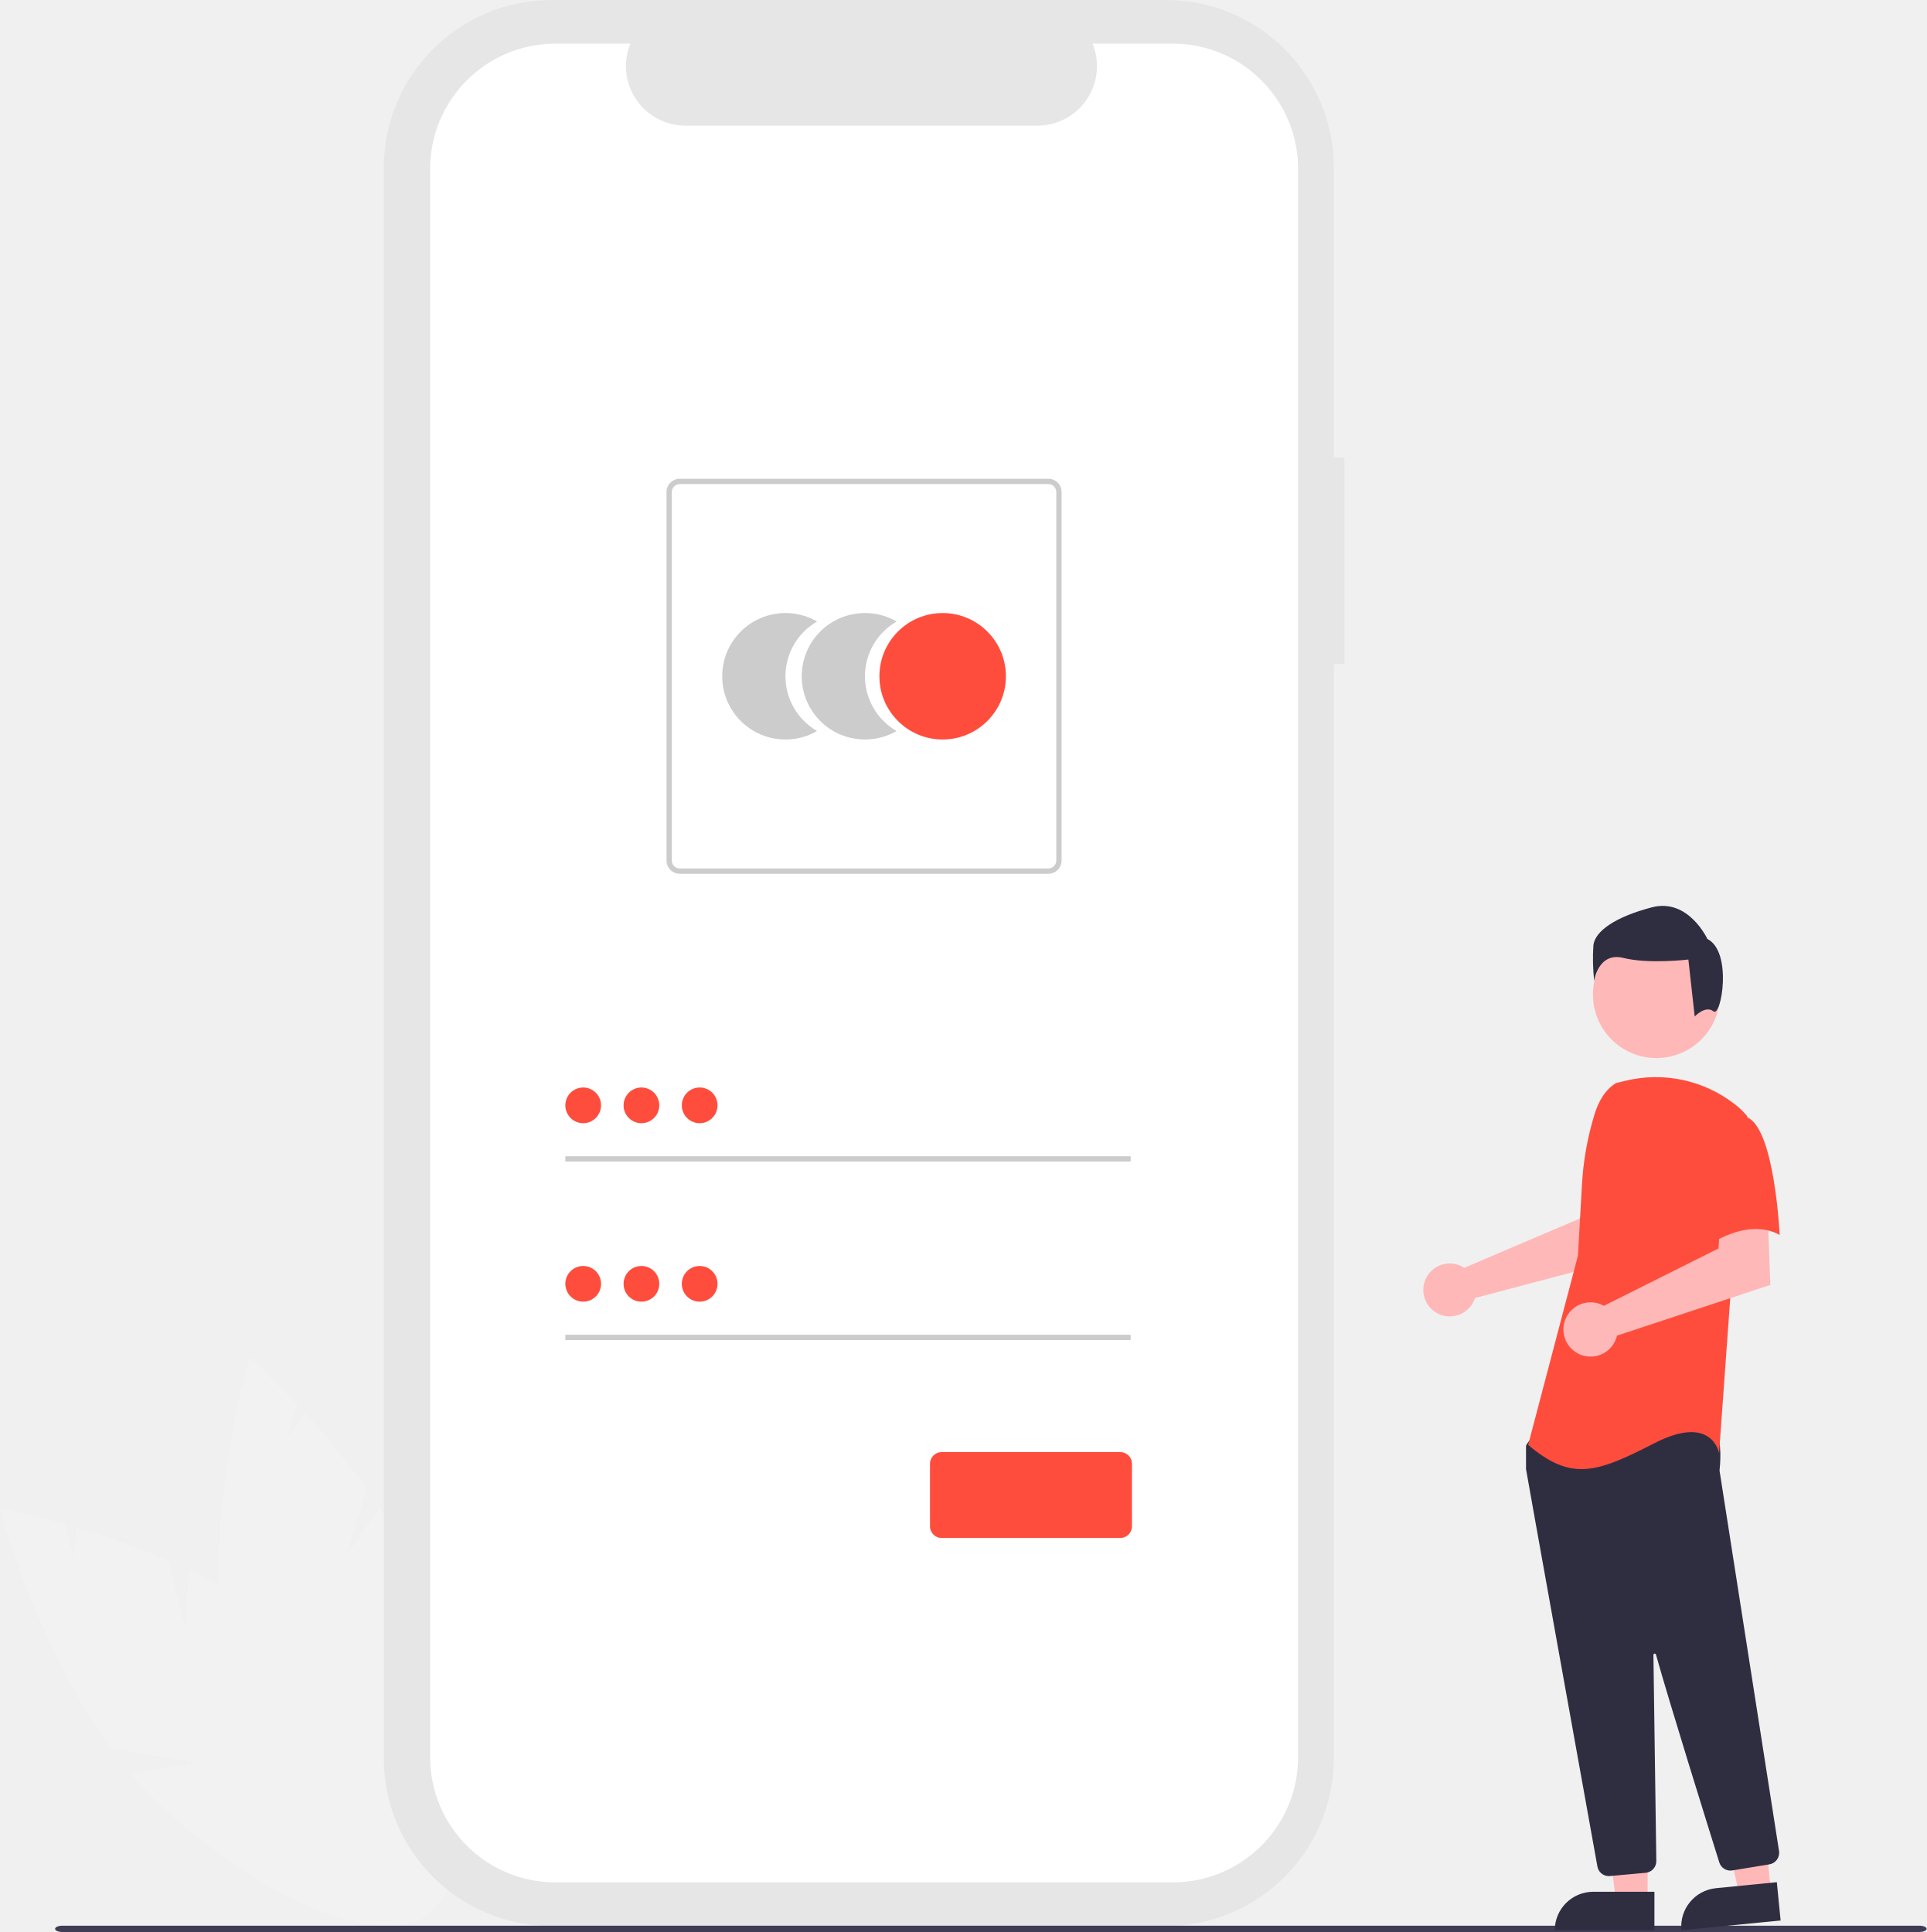
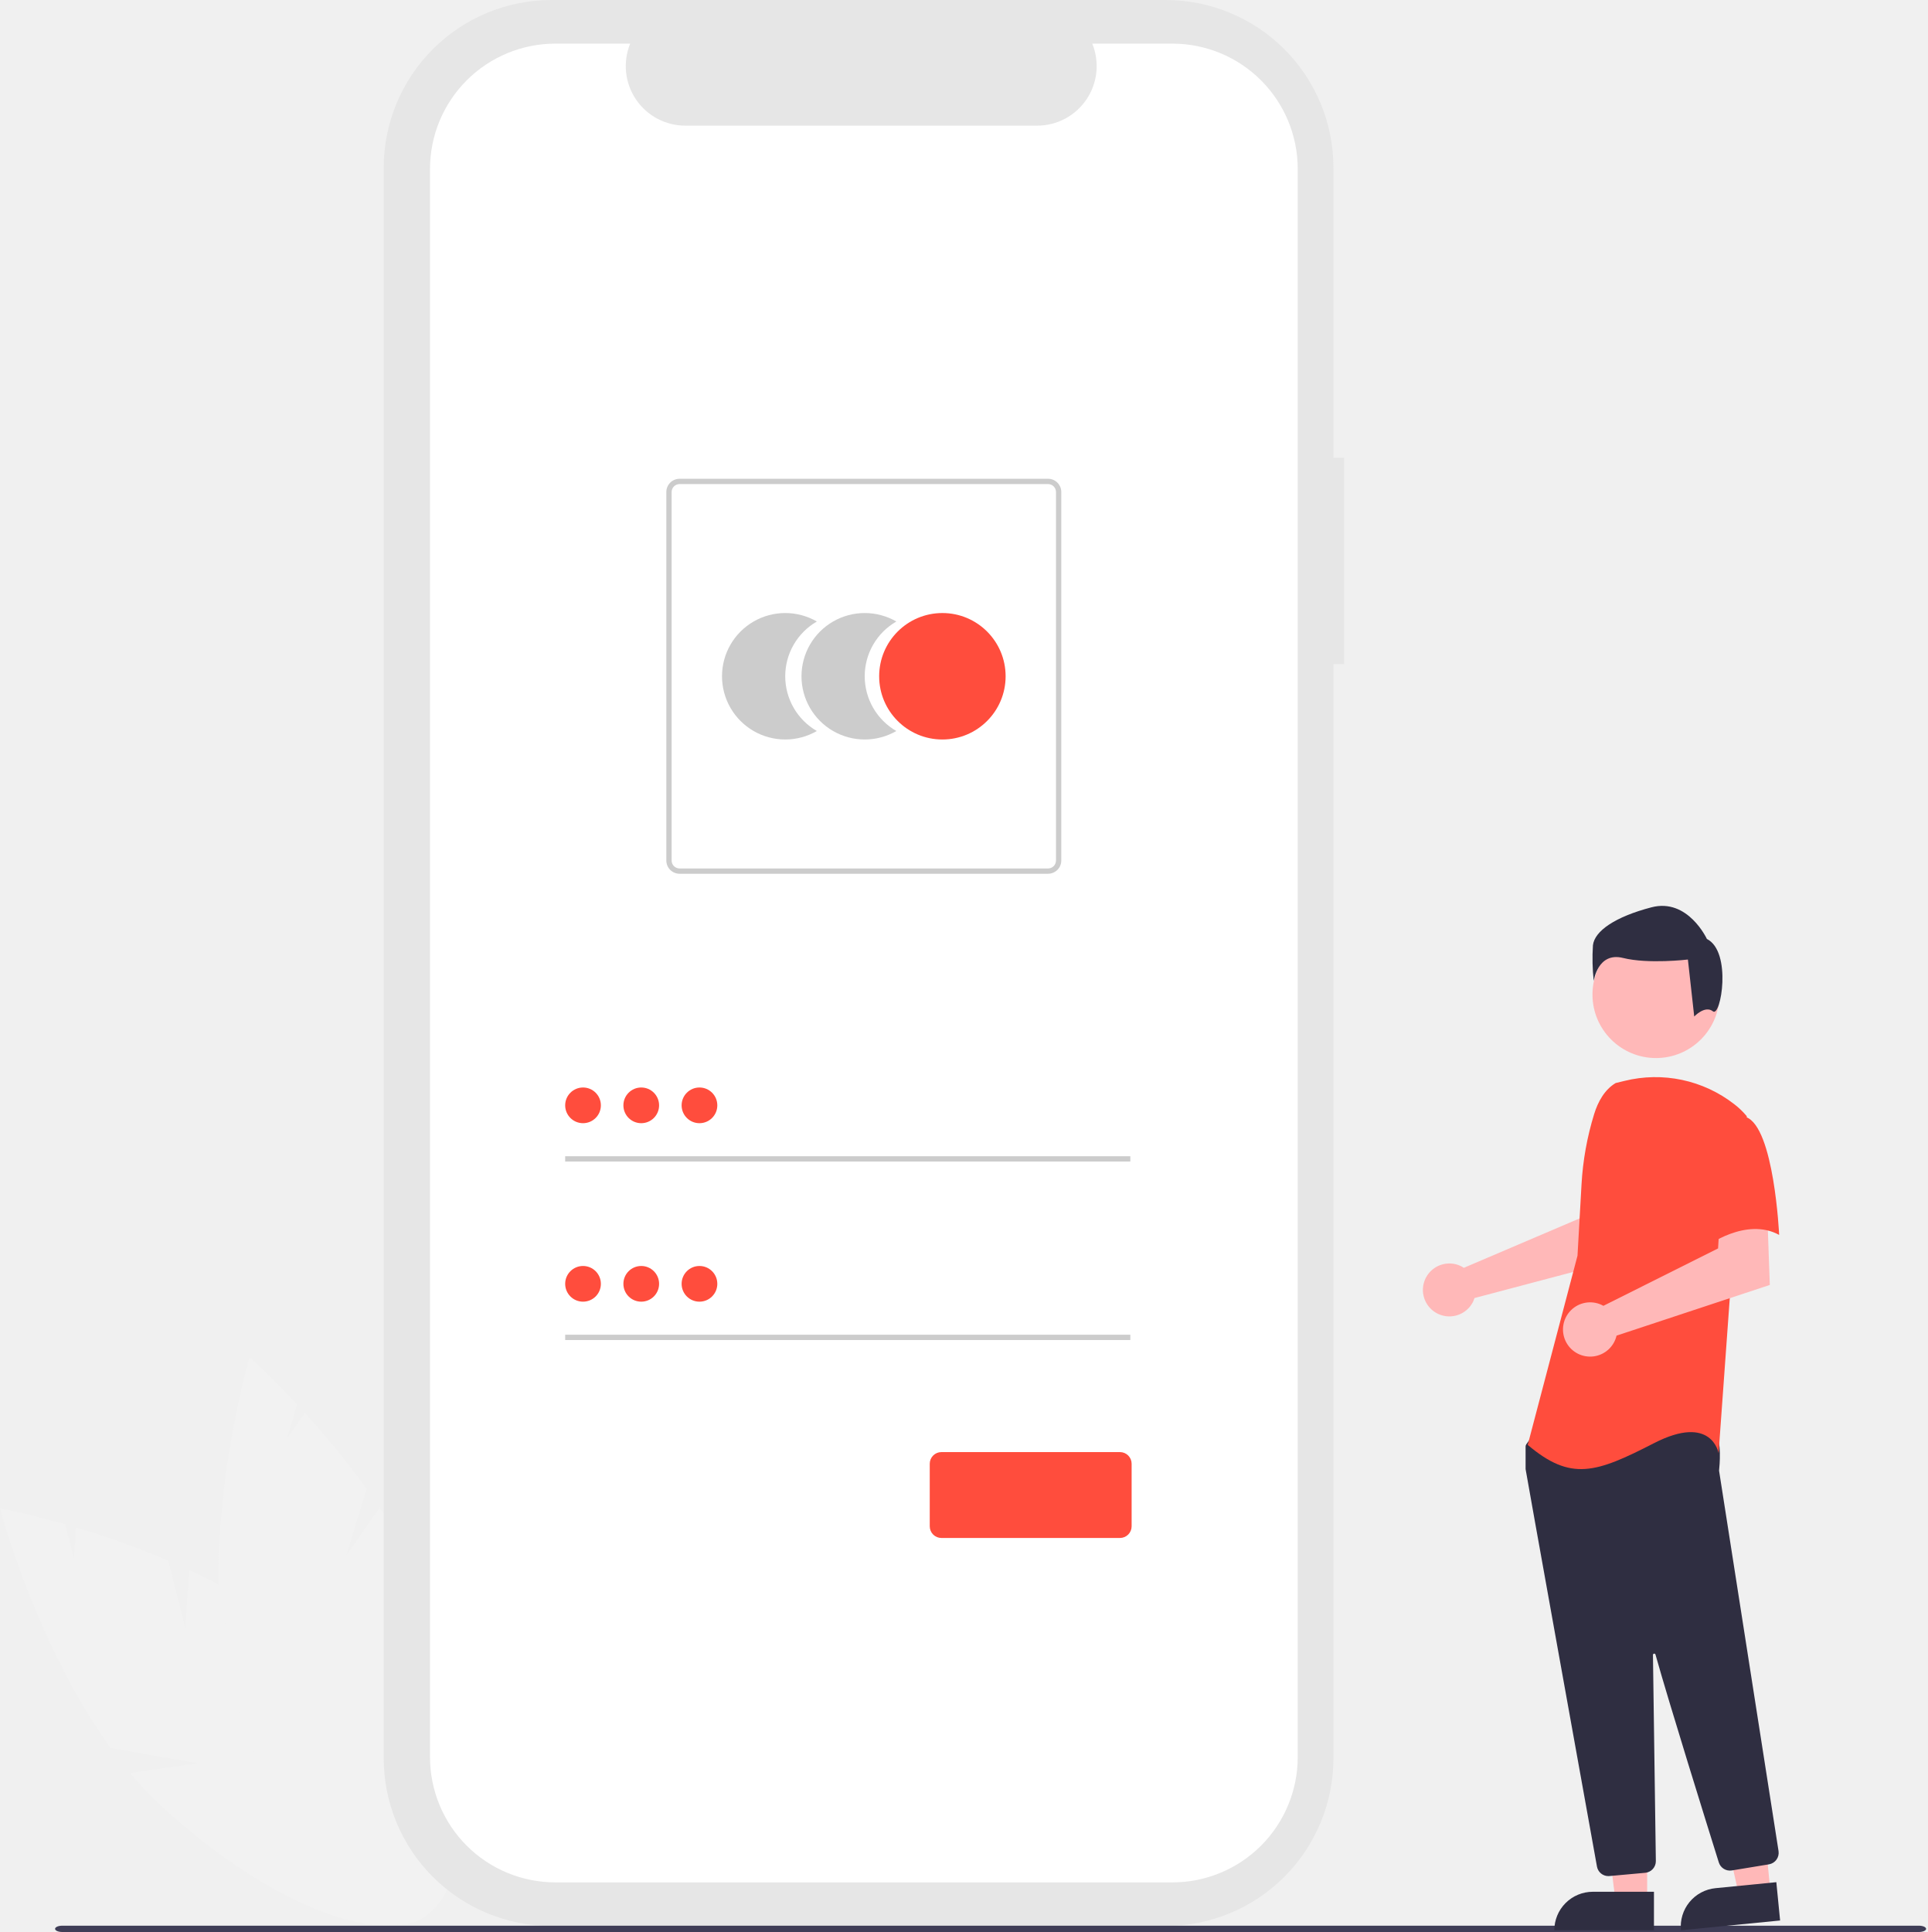
- <svg xmlns="http://www.w3.org/2000/svg" data-name="Layer 1" width="744.848" height="747.077" viewBox="0 0 744.848 747.077">
-   <path id="fa3b9e12-7275-481e-bee9-64fd9595a50d-95" data-name="Path 1" d="M299.205,705.809l-6.56-25.872a335.967,335.967,0,0,0-35.643-12.788l-.828,12.024-3.358-13.247c-15.021-4.294-25.24-6.183-25.24-6.183s13.8,52.489,42.754,92.617l33.734,5.926-26.207,3.779a135.926,135.926,0,0,0,11.719,12.422c42.115,39.092,89.024,57.028,104.773,40.06s-5.625-62.412-47.74-101.5c-13.056-12.119-29.457-21.844-45.875-29.5Z" transform="translate(-227.576 -76.46149)" fill="#f2f2f2" />
-   <path id="bde08021-c30f-4979-a9d8-cb90b72b5ca2-96" data-name="Path 2" d="M361.591,677.706l7.758-25.538a335.94,335.94,0,0,0-23.9-29.371l-6.924,9.865,3.972-13.076c-10.641-11.436-18.412-18.335-18.412-18.335s-15.315,52.067-11.275,101.384l25.815,22.51-24.392-10.312a135.919,135.919,0,0,0,3.614,16.694c15.846,55.234,46.731,94.835,68.983,88.451s27.446-56.335,11.6-111.569c-4.912-17.123-13.926-33.926-24.023-48.965Z" transform="translate(-227.576 -76.46149)" fill="#f2f2f2" />
-   <path id="b3ac2088-de9b-4f7f-bc99-0ed9705c1a9d-97" data-name="Path 22" d="M747.327,253.445h-4.092v-112.1a64.883,64.883,0,0,0-64.883-64.883H440.845a64.883,64.883,0,0,0-64.883,64.883v615a64.883,64.883,0,0,0,64.883,64.883H678.352a64.883,64.883,0,0,0,64.882-64.883v-423.105h4.092Z" transform="translate(-227.576 -76.46149)" fill="#e6e6e6" />
-   <path id="b2715b96-3117-487c-acc0-20904544b5b7-98" data-name="Path 23" d="M680.97,93.335h-31a23.02,23.02,0,0,1-21.316,31.714H492.589a23.02,23.02,0,0,1-21.314-31.714H442.319a48.454,48.454,0,0,0-48.454,48.454v614.107a48.454,48.454,0,0,0,48.454,48.454H680.97a48.454,48.454,0,0,0,48.454-48.454h0V141.788a48.454,48.454,0,0,0-48.454-48.453Z" transform="translate(-227.576 -76.46149)" fill="#fff" />
-   <path id="b06d66ec-6c84-45dd-8c27-1263a6253192-99" data-name="Path 6" d="M531.234,337.965a24.437,24.437,0,0,1,12.23-21.174,24.45,24.45,0,1,0,0,42.345A24.434,24.434,0,0,1,531.234,337.965Z" transform="translate(-227.576 -76.46149)" fill="#ccc" />
-   <path id="e73810fe-4cf4-40cc-8c7c-ca544ce30bd4-100" data-name="Path 7" d="M561.971,337.965a24.436,24.436,0,0,1,12.23-21.174,24.45,24.45,0,1,0,0,42.345A24.434,24.434,0,0,1,561.971,337.965Z" transform="translate(-227.576 -76.46149)" fill="#ccc" />
-   <circle id="a4813fcf-056e-4514-bb8b-e6506f49341f" data-name="Ellipse 1" cx="364.434" cy="261.502" r="24.45" fill="#ff4d3d" />
-   <path id="bbe451c3-febc-41ba-8083-4c8307a2e73e-101" data-name="Path 8" d="M632.872,414.33h-142.5a5.123,5.123,0,0,1-5.117-5.117v-142.5a5.123,5.123,0,0,1,5.117-5.117h142.5a5.123,5.123,0,0,1,5.117,5.117v142.5A5.123,5.123,0,0,1,632.872,414.33Zm-142.5-150.686a3.073,3.073,0,0,0-3.07,3.07v142.5a3.073,3.073,0,0,0,3.07,3.07h142.5a3.073,3.073,0,0,0,3.07-3.07v-142.5a3.073,3.073,0,0,0-3.07-3.07Z" transform="translate(-227.576 -76.46149)" fill="#ccc" />
-   <rect id="bb28937d-932f-4fdf-befe-f406e51091fe" data-name="Rectangle 1" x="218.562" y="447.102" width="218.552" height="2.047" fill="#ccc" />
-   <circle id="fcef55fc-4968-45b2-93bb-1a1080c85fc7" data-name="Ellipse 2" cx="225.464" cy="427.42" r="6.902" fill="#ff4d3d" />
-   <rect id="ff33d889-4c74-4b91-85ef-b4882cc8fe76" data-name="Rectangle 2" x="218.562" y="516.118" width="218.552" height="2.047" fill="#ccc" />
-   <circle id="e8fa0310-b872-4adf-aedd-0c6eda09f3b8" data-name="Ellipse 3" cx="225.464" cy="496.437" r="6.902" fill="#ff4d3d" />
-   <path d="M660.69,671.172H591.622a4.505,4.505,0,0,1-4.5-4.5v-24.208a4.505,4.505,0,0,1,4.5-4.5h69.068a4.505,4.505,0,0,1,4.5,4.5v24.208A4.505,4.505,0,0,1,660.69,671.172Z" transform="translate(-227.576 -76.46149)" fill="#ff4d3d" />
-   <circle id="e12ee00d-aa4a-4413-a013-11d20b7f97f7" data-name="Ellipse 7" cx="247.978" cy="427.42" r="6.902" fill="#ff4d3d" />
-   <circle id="f58f497e-6949-45c8-be5f-eee2aa0f6586" data-name="Ellipse 8" cx="270.492" cy="427.42" r="6.902" fill="#ff4d3d" />
-   <circle id="b4d4939a-c6e6-4f4d-ba6c-e8b05485017d" data-name="Ellipse 9" cx="247.978" cy="496.437" r="6.902" fill="#ff4d3d" />
-   <circle id="aff120b1-519b-4e96-ac87-836aa55663de" data-name="Ellipse 10" cx="270.492" cy="496.437" r="6.902" fill="#ff4d3d" />
-   <path id="f1094013-1297-477a-ac57-08eac07c4bd5-102" data-name="Path 88" d="M969.642,823.539H251.656c-1.537,0-2.782-.546-2.782-1.218s1.245-1.219,2.782-1.219H969.642c1.536,0,2.782.546,2.782,1.219S971.178,823.539,969.642,823.539Z" transform="translate(-227.576 -76.46149)" fill="#3f3d56" />
-   <path d="M792.253,565.923a10.094,10.094,0,0,1,1.411.787l44.852-19.143,1.601-11.815,17.922-.11-1.059,27.098-59.2,15.656a10.608,10.608,0,0,1-.447,1.208,10.235,10.235,0,1,1-5.079-13.682Z" transform="translate(-227.576 -76.46149)" fill="#ffb8b8" />
-   <polygon points="636.98 735.021 624.72 735.021 618.888 687.733 636.982 687.734 636.98 735.021" fill="#ffb8b8" />
-   <path d="M615.963,731.518h23.644a0,0,0,0,1,0,0v14.887a0,0,0,0,1,0,0H601.076a0,0,0,0,1,0,0v0A14.887,14.887,0,0,1,615.963,731.518Z" fill="#2f2e41" />
-   <polygon points="684.66 731.557 672.459 732.759 662.018 686.271 680.025 684.497 684.66 731.557" fill="#ffb8b8" />
-   <path d="M891.686,806.128h23.644a0,0,0,0,1,0,0v14.887a0,0,0,0,1,0,0H876.799a0,0,0,0,1,0,0v0A14.887,14.887,0,0,1,891.686,806.128Z" transform="translate(-303.0087 15.2906) rotate(-5.62529)" fill="#2f2e41" />
-   <circle cx="640.393" cy="384.574" r="24.561" fill="#ffb8b8" />
-   <path d="M849.556,801.919a4.471,4.471,0,0,1-4.415-3.697c-6.346-35.226-27.088-150.405-27.584-153.596a1.427,1.427,0,0,1-.016-.222v-8.588a1.489,1.489,0,0,1,.279-.872l2.74-3.838a1.478,1.478,0,0,1,1.144-.625c15.622-.732,66.784-2.879,69.256.209h0c2.482,3.104,1.605,12.507,1.404,14.36l.01.193,22.985,146.995a4.512,4.512,0,0,1-3.715,5.135l-14.356,2.365a4.521,4.521,0,0,1-5.025-3.093c-4.44-14.188-19.329-61.918-24.489-80.387a.499.499,0,0,0-.98.139c.258,17.605.881,62.523,1.096,78.037l.023,1.671a4.518,4.518,0,0,1-4.093,4.536l-13.844,1.258C849.836,801.914,849.695,801.919,849.556,801.919Z" transform="translate(-227.576 -76.46149)" fill="#2f2e41" />
-   <path id="ae7af94f-88d7-4204-9f07-e3651de85c05-103" data-name="Path 99" d="M852.381,495.254c-4.286,2.548-6.851,7.23-8.323,11.995a113.681,113.681,0,0,0-4.884,27.159l-1.556,27.6-19.255,73.17c16.689,14.121,26.315,10.912,48.78-.639s25.032,3.851,25.032,3.851l4.492-62.258,6.418-68.032a30.164,30.164,0,0,0-4.861-4.674,49.658,49.658,0,0,0-42.442-8.995Z" transform="translate(-227.576 -76.46149)" fill="#ff4d3d" />
-   <path d="M846.127,580.7a10.526,10.526,0,0,1,1.501.704l44.348-22.197.736-12.026,18.294-1.261.98,27.413L852.72,592.932a10.496,10.496,0,1,1-6.593-12.232Z" transform="translate(-227.576 -76.46149)" fill="#ffb8b8" />
-   <path id="a6768b0e-63d0-4b31-8462-9b2e0b00f0fd-104" data-name="Path 101" d="M902.766,508.412c10.912,3.851,12.834,45.574,12.834,45.574-12.837-7.06-28.241,4.493-28.241,4.493s-3.209-10.912-7.06-25.032a24.53,24.53,0,0,1,5.134-23.106S891.854,504.558,902.766,508.412Z" transform="translate(-227.576 -76.46149)" fill="#ff4d3d" />
-   <path id="bfd7963f-0cf8-4885-9d3a-2c00bccda2e3-105" data-name="Path 102" d="M889.991,467.531c-3.06-2.448-7.235,2.002-7.235,2.002l-2.448-22.033s-15.301,1.833-25.093-.612-11.323,8.875-11.323,8.875a78.58,78.58,0,0,1-.306-13.771c.612-5.508,8.568-11.017,22.645-14.689S887.652,439.543,887.652,439.543C897.445,444.439,893.051,469.979,889.991,467.531Z" transform="translate(-227.576 -76.46149)" fill="#2f2e41" />
+ <svg xmlns="http://www.w3.org/2000/svg" width="499" height="500" viewBox="0 0 499 500" fill="none">
+   <g clip-path="url(#clip0_287_3196)">
+     <path d="M47.94 421.206L43.549 403.89C35.765 400.591 27.8 397.734 19.694 395.332L19.14 403.379L16.892 394.513C6.839 391.639 0 390.375 0 390.375C0 390.375 9.236 425.505 28.614 452.361L51.191 456.327L33.652 458.857C36.089 461.789 38.709 464.566 41.495 467.17C69.682 493.334 101.077 505.338 111.617 493.981C122.157 482.625 107.852 452.211 79.666 426.05C70.928 417.939 59.951 411.43 48.963 406.306L47.94 421.206Z" fill="#F2F2F2" />
+     <path d="M89.693 402.398L94.885 385.306C89.927 378.458 84.587 371.895 78.889 365.649L74.255 372.251L76.914 363.5C69.792 355.846 64.591 351.229 64.591 351.229C64.591 351.229 54.341 386.076 57.045 419.082L74.322 434.148L57.998 427.246C58.569 431.017 59.377 434.749 60.416 438.419C71.022 475.386 91.692 501.89 106.585 497.617C121.478 493.344 124.954 459.913 114.348 422.947C111.061 411.487 105.028 400.241 98.27 390.176L89.693 402.398Z" fill="#F2F2F2" />
+     <path d="M347.857 118.45H345.118V43.425C345.118 37.722 343.995 32.075 341.813 26.807C339.63 21.538 336.432 16.751 332.399 12.719C328.367 8.686 323.58 5.488 318.311 3.305C313.043 1.123 307.396 0 301.694 0H142.736C131.219 0 120.174 4.575 112.03 12.719C103.887 20.863 99.311 31.908 99.311 43.425V455.029C99.311 460.731 100.435 466.378 102.617 471.647C104.799 476.915 107.998 481.702 112.03 485.735C116.063 489.767 120.85 492.966 126.118 495.148C131.387 497.33 137.033 498.453 142.736 498.453H301.694C313.21 498.453 324.255 493.878 332.399 485.734C340.543 477.591 345.118 466.546 345.118 455.029V171.855H347.856L347.857 118.45Z" fill="#E6E6E6" />
+     <path d="M303.445 11.293H282.698C283.652 13.633 284.016 16.171 283.758 18.684C283.5 21.198 282.628 23.609 281.219 25.706C279.809 27.803 277.906 29.521 275.676 30.709C273.446 31.897 270.958 32.519 268.431 32.518H177.366C174.84 32.518 172.352 31.897 170.122 30.709C167.893 29.521 165.989 27.802 164.58 25.706C163.171 23.609 162.299 21.197 162.041 18.684C161.783 16.171 162.147 13.632 163.102 11.293H143.722C135.121 11.293 126.873 14.71 120.791 20.791C114.71 26.873 111.293 35.121 111.293 43.722V454.728C111.293 463.329 114.71 471.578 120.791 477.659C126.873 483.741 135.121 487.158 143.722 487.158H303.445C312.046 487.158 320.294 483.741 326.376 477.659C332.458 471.578 335.874 463.329 335.874 454.728V43.721C335.874 35.121 332.457 26.872 326.376 20.791C320.294 14.71 312.046 11.293 303.445 11.293Z" fill="white" />
+     <path d="M203.231 175.017C203.23 172.144 203.986 169.322 205.423 166.834C206.86 164.346 208.927 162.281 211.416 160.846C208.928 159.409 206.106 158.653 203.234 158.652C200.361 158.652 197.539 159.408 195.051 160.844C192.563 162.28 190.497 164.346 189.061 166.834C187.624 169.321 186.868 172.143 186.868 175.016C186.868 177.889 187.624 180.711 189.061 183.199C190.497 185.686 192.563 187.752 195.051 189.188C197.539 190.624 200.361 191.38 203.234 191.38C206.106 191.38 208.928 190.623 211.416 189.186C208.927 187.752 206.86 185.687 205.424 183.199C203.987 180.712 203.23 177.89 203.231 175.017Z" fill="#CCCCCC" />
+     <path d="M223.802 175.017C223.801 172.144 224.558 169.322 225.995 166.834C227.431 164.346 229.498 162.281 231.987 160.846C229.5 159.409 226.678 158.653 223.805 158.652C220.932 158.652 218.11 159.408 215.622 160.844C213.135 162.28 211.068 164.346 209.632 166.834C208.196 169.321 207.439 172.143 207.439 175.016C207.439 177.889 208.196 180.711 209.632 183.199C211.068 185.686 213.135 187.752 215.622 189.188C218.11 190.624 220.932 191.38 223.805 191.38C226.678 191.38 229.5 190.623 231.987 189.186C229.499 187.752 227.432 185.687 225.995 183.199C224.558 180.712 223.802 177.89 223.802 175.017Z" fill="#CCCCCC" />
+     <path d="M243.907 191.381C252.944 191.381 260.271 184.055 260.271 175.017C260.271 165.98 252.944 158.653 243.907 158.653C234.869 158.653 227.543 165.98 227.543 175.017C227.543 184.055 234.869 191.381 243.907 191.381Z" fill="#FF4D3D" />
+     <path d="M271.254 226.127H175.883C174.975 226.126 174.104 225.765 173.462 225.123C172.82 224.481 172.459 223.611 172.458 222.703V127.331C172.459 126.423 172.82 125.553 173.462 124.91C174.104 124.268 174.975 123.907 175.883 123.906H271.254C272.162 123.907 273.033 124.268 273.675 124.91C274.317 125.553 274.678 126.423 274.679 127.331V222.703C274.678 223.611 274.317 224.481 273.675 225.123C273.033 225.765 272.162 226.126 271.254 226.127ZM175.883 125.277C175.338 125.277 174.816 125.494 174.43 125.879C174.045 126.265 173.829 126.787 173.828 127.332V222.703C173.829 223.248 174.045 223.77 174.43 224.156C174.816 224.541 175.338 224.757 175.883 224.758H271.254C271.799 224.757 272.321 224.541 272.707 224.156C273.092 223.77 273.309 223.248 273.309 222.703V127.332C273.309 126.787 273.092 126.265 272.707 125.879C272.321 125.494 271.799 125.277 271.254 125.277H175.883Z" fill="#CCCCCC" />
+     <path d="M292.55 299.234H146.278V300.604H292.55V299.234Z" fill="#CCCCCC" />
+     <path d="M150.898 290.681C153.449 290.681 155.517 288.613 155.517 286.062C155.517 283.511 153.449 281.442 150.898 281.442C148.346 281.442 146.278 283.511 146.278 286.062C146.278 288.613 148.346 290.681 150.898 290.681Z" fill="#FF4D3D" />
+     <path d="M292.55 345.425H146.278V346.795H292.55V345.425Z" fill="#CCCCCC" />
+     <path d="M150.898 336.872C153.449 336.872 155.517 334.804 155.517 332.253C155.517 329.702 153.449 327.634 150.898 327.634C148.346 327.634 146.278 329.702 146.278 332.253C146.278 334.804 148.346 336.872 150.898 336.872Z" fill="#FF4D3D" />
+     <path d="M289.872 398.025H243.647C242.848 398.024 242.082 397.707 241.518 397.142C240.953 396.577 240.636 395.812 240.635 395.013V378.812C240.636 378.013 240.953 377.248 241.518 376.683C242.082 376.118 242.848 375.801 243.647 375.8H289.872C290.671 375.801 291.436 376.118 292.001 376.683C292.566 377.248 292.883 378.013 292.884 378.812V395.013C292.883 395.812 292.566 396.577 292.001 397.142C291.436 397.707 290.671 398.024 289.872 398.025Z" fill="#FF4D3D" />
+     <path d="M165.965 290.681C168.516 290.681 170.584 288.613 170.584 286.062C170.584 283.511 168.516 281.442 165.965 281.442C163.414 281.442 161.346 283.511 161.346 286.062C161.346 288.613 163.414 290.681 165.965 290.681Z" fill="#FF4D3D" />
+     <path d="M181.033 290.681C183.585 290.681 185.653 288.613 185.653 286.062C185.653 283.511 183.585 281.442 181.033 281.442C178.482 281.442 176.414 283.511 176.414 286.062C176.414 288.613 178.482 290.681 181.033 290.681Z" fill="#FF4D3D" />
+     <path d="M165.965 336.872C168.516 336.872 170.584 334.804 170.584 332.253C170.584 329.702 168.516 327.634 165.965 327.634C163.414 327.634 161.346 329.702 161.346 332.253C161.346 334.804 163.414 336.872 165.965 336.872Z" fill="#FF4D3D" />
+     <path d="M181.033 336.872C183.585 336.872 185.653 334.804 185.653 332.253C185.653 329.702 183.585 327.634 181.033 327.634C178.482 327.634 176.414 329.702 176.414 332.253C176.414 334.804 178.482 336.872 181.033 336.872Z" fill="#FF4D3D" />
+     <path d="M496.646 500H16.116C15.087 500 14.254 499.635 14.254 499.185C14.254 498.735 15.087 498.369 16.116 498.369H496.646C497.674 498.369 498.508 498.735 498.508 499.185C498.508 499.635 497.674 500 496.646 500Z" fill="#3F3D56" />
+     <path d="M377.924 327.584C378.252 327.735 378.568 327.911 378.868 328.111L408.887 315.299L409.958 307.392L421.953 307.318L421.244 325.455L381.623 335.933C381.54 336.208 381.44 336.478 381.324 336.741C380.751 337.964 379.83 338.989 378.676 339.69C377.522 340.39 376.187 340.734 374.838 340.678C373.489 340.623 372.187 340.169 371.095 339.376C370.003 338.583 369.17 337.484 368.7 336.219C368.23 334.953 368.144 333.577 368.454 332.263C368.764 330.949 369.455 329.756 370.44 328.834C371.426 327.911 372.662 327.3 373.993 327.078C375.325 326.856 376.692 327.032 377.924 327.584Z" fill="#FFB8B8" />
+     <path d="M426.315 491.931H418.109L414.206 460.282L426.316 460.283L426.315 491.931Z" fill="#FFB8B8" />
+     <path d="M412.249 489.587H428.073V499.55H402.285C402.285 496.908 403.335 494.374 405.203 492.505C407.072 490.637 409.606 489.587 412.249 489.587Z" fill="#2F2E41" />
+     <path d="M458.226 489.613L450.06 490.418L443.072 459.304L455.124 458.117L458.226 489.613Z" fill="#FFB8B8" />
+     <path d="M443.997 488.658L459.746 487.107L460.722 497.022L435.059 499.55C434.93 498.248 435.06 496.933 435.44 495.681C435.819 494.429 436.442 493.264 437.272 492.253C438.102 491.241 439.123 490.403 440.277 489.787C441.431 489.17 442.695 488.786 443.997 488.658Z" fill="#2F2E41" />
+     <path d="M428.598 273.823C437.677 273.823 445.036 266.464 445.036 257.385C445.036 248.307 437.677 240.947 428.598 240.947C419.52 240.947 412.16 248.307 412.16 257.385C412.16 266.464 419.52 273.823 428.598 273.823Z" fill="#FFB8B8" />
+     <path d="M416.276 485.531C415.571 485.533 414.888 485.286 414.347 484.833C413.807 484.38 413.443 483.751 413.321 483.057C409.074 459.481 395.192 382.394 394.86 380.259C394.853 380.21 394.849 380.16 394.85 380.11V374.363C394.849 374.153 394.914 373.949 395.037 373.779L396.871 371.21C396.958 371.087 397.072 370.985 397.205 370.912C397.337 370.84 397.485 370.799 397.636 370.792C408.091 370.302 442.333 368.865 443.987 370.932C445.649 373.009 445.062 379.303 444.927 380.543L444.933 380.673L460.317 479.053C460.437 479.837 460.244 480.638 459.779 481.281C459.313 481.924 458.614 482.358 457.831 482.489L448.222 484.072C447.507 484.187 446.774 484.041 446.156 483.662C445.539 483.282 445.079 482.693 444.859 482.002C441.887 472.506 431.923 440.562 428.469 428.201C428.447 428.123 428.398 428.055 428.33 428.011C428.262 427.966 428.18 427.948 428.1 427.959C428.02 427.971 427.946 428.011 427.893 428.073C427.84 428.134 427.812 428.213 427.813 428.294C427.985 440.077 428.402 470.14 428.546 480.523L428.562 481.641C428.568 482.398 428.29 483.13 427.783 483.692C427.276 484.254 426.576 484.606 425.823 484.677L416.557 485.519C416.463 485.527 416.369 485.531 416.276 485.531Z" fill="#2F2E41" />
+     <path d="M418.167 280.287C415.298 281.992 413.581 285.126 412.596 288.315C410.773 294.219 409.675 300.323 409.327 306.492L408.286 324.964L395.399 373.935C406.569 383.386 413.012 381.238 428.047 373.508C443.082 365.777 444.8 376.085 444.8 376.085L447.807 334.417L452.103 288.885C451.139 287.724 450.047 286.674 448.849 285.756C444.878 282.669 440.259 280.523 435.339 279.48C430.418 278.437 425.325 278.525 420.443 279.736L418.167 280.287Z" fill="#FF4D3D" />
+     <path d="M413.98 337.475C414.327 337.605 414.663 337.763 414.985 337.946L444.666 323.09L445.158 315.041L457.402 314.197L458.058 332.544L418.393 345.661C418.069 347.05 417.33 348.308 416.274 349.267C415.218 350.226 413.895 350.84 412.481 351.029C411.067 351.218 409.629 350.971 408.359 350.323C407.088 349.675 406.045 348.655 405.368 347.399C404.692 346.144 404.413 344.712 404.57 343.294C404.727 341.876 405.311 340.54 406.246 339.462C407.181 338.385 408.422 337.618 409.803 337.263C411.185 336.908 412.642 336.982 413.98 337.475Z" fill="#FFB8B8" />
+     <path d="M451.887 289.093C459.19 291.671 460.476 319.595 460.476 319.595C451.885 314.869 441.575 322.602 441.575 322.602C441.575 322.602 439.427 315.299 436.85 305.848C436.072 303.19 435.979 300.378 436.579 297.674C437.18 294.97 438.455 292.463 440.286 290.384C440.286 290.384 444.584 286.514 451.887 289.093Z" fill="#FF4D3D" />
+     <path d="M443.338 261.733C441.29 260.094 438.496 263.072 438.496 263.072L436.857 248.326C436.857 248.326 426.616 249.553 420.063 247.917C413.509 246.28 412.485 253.856 412.485 253.856C412.147 250.796 412.078 247.712 412.28 244.64C412.689 240.953 418.015 237.267 427.436 234.809C436.857 232.351 441.772 243.001 441.772 243.001C448.327 246.278 445.386 263.371 443.338 261.733Z" fill="#2F2E41" />
+   </g>
+   <defs>
+     <clipPath id="clip0_287_3196">
+       <rect width="498.508" height="500" fill="white" />
+     </clipPath>
+   </defs>
</svg>
